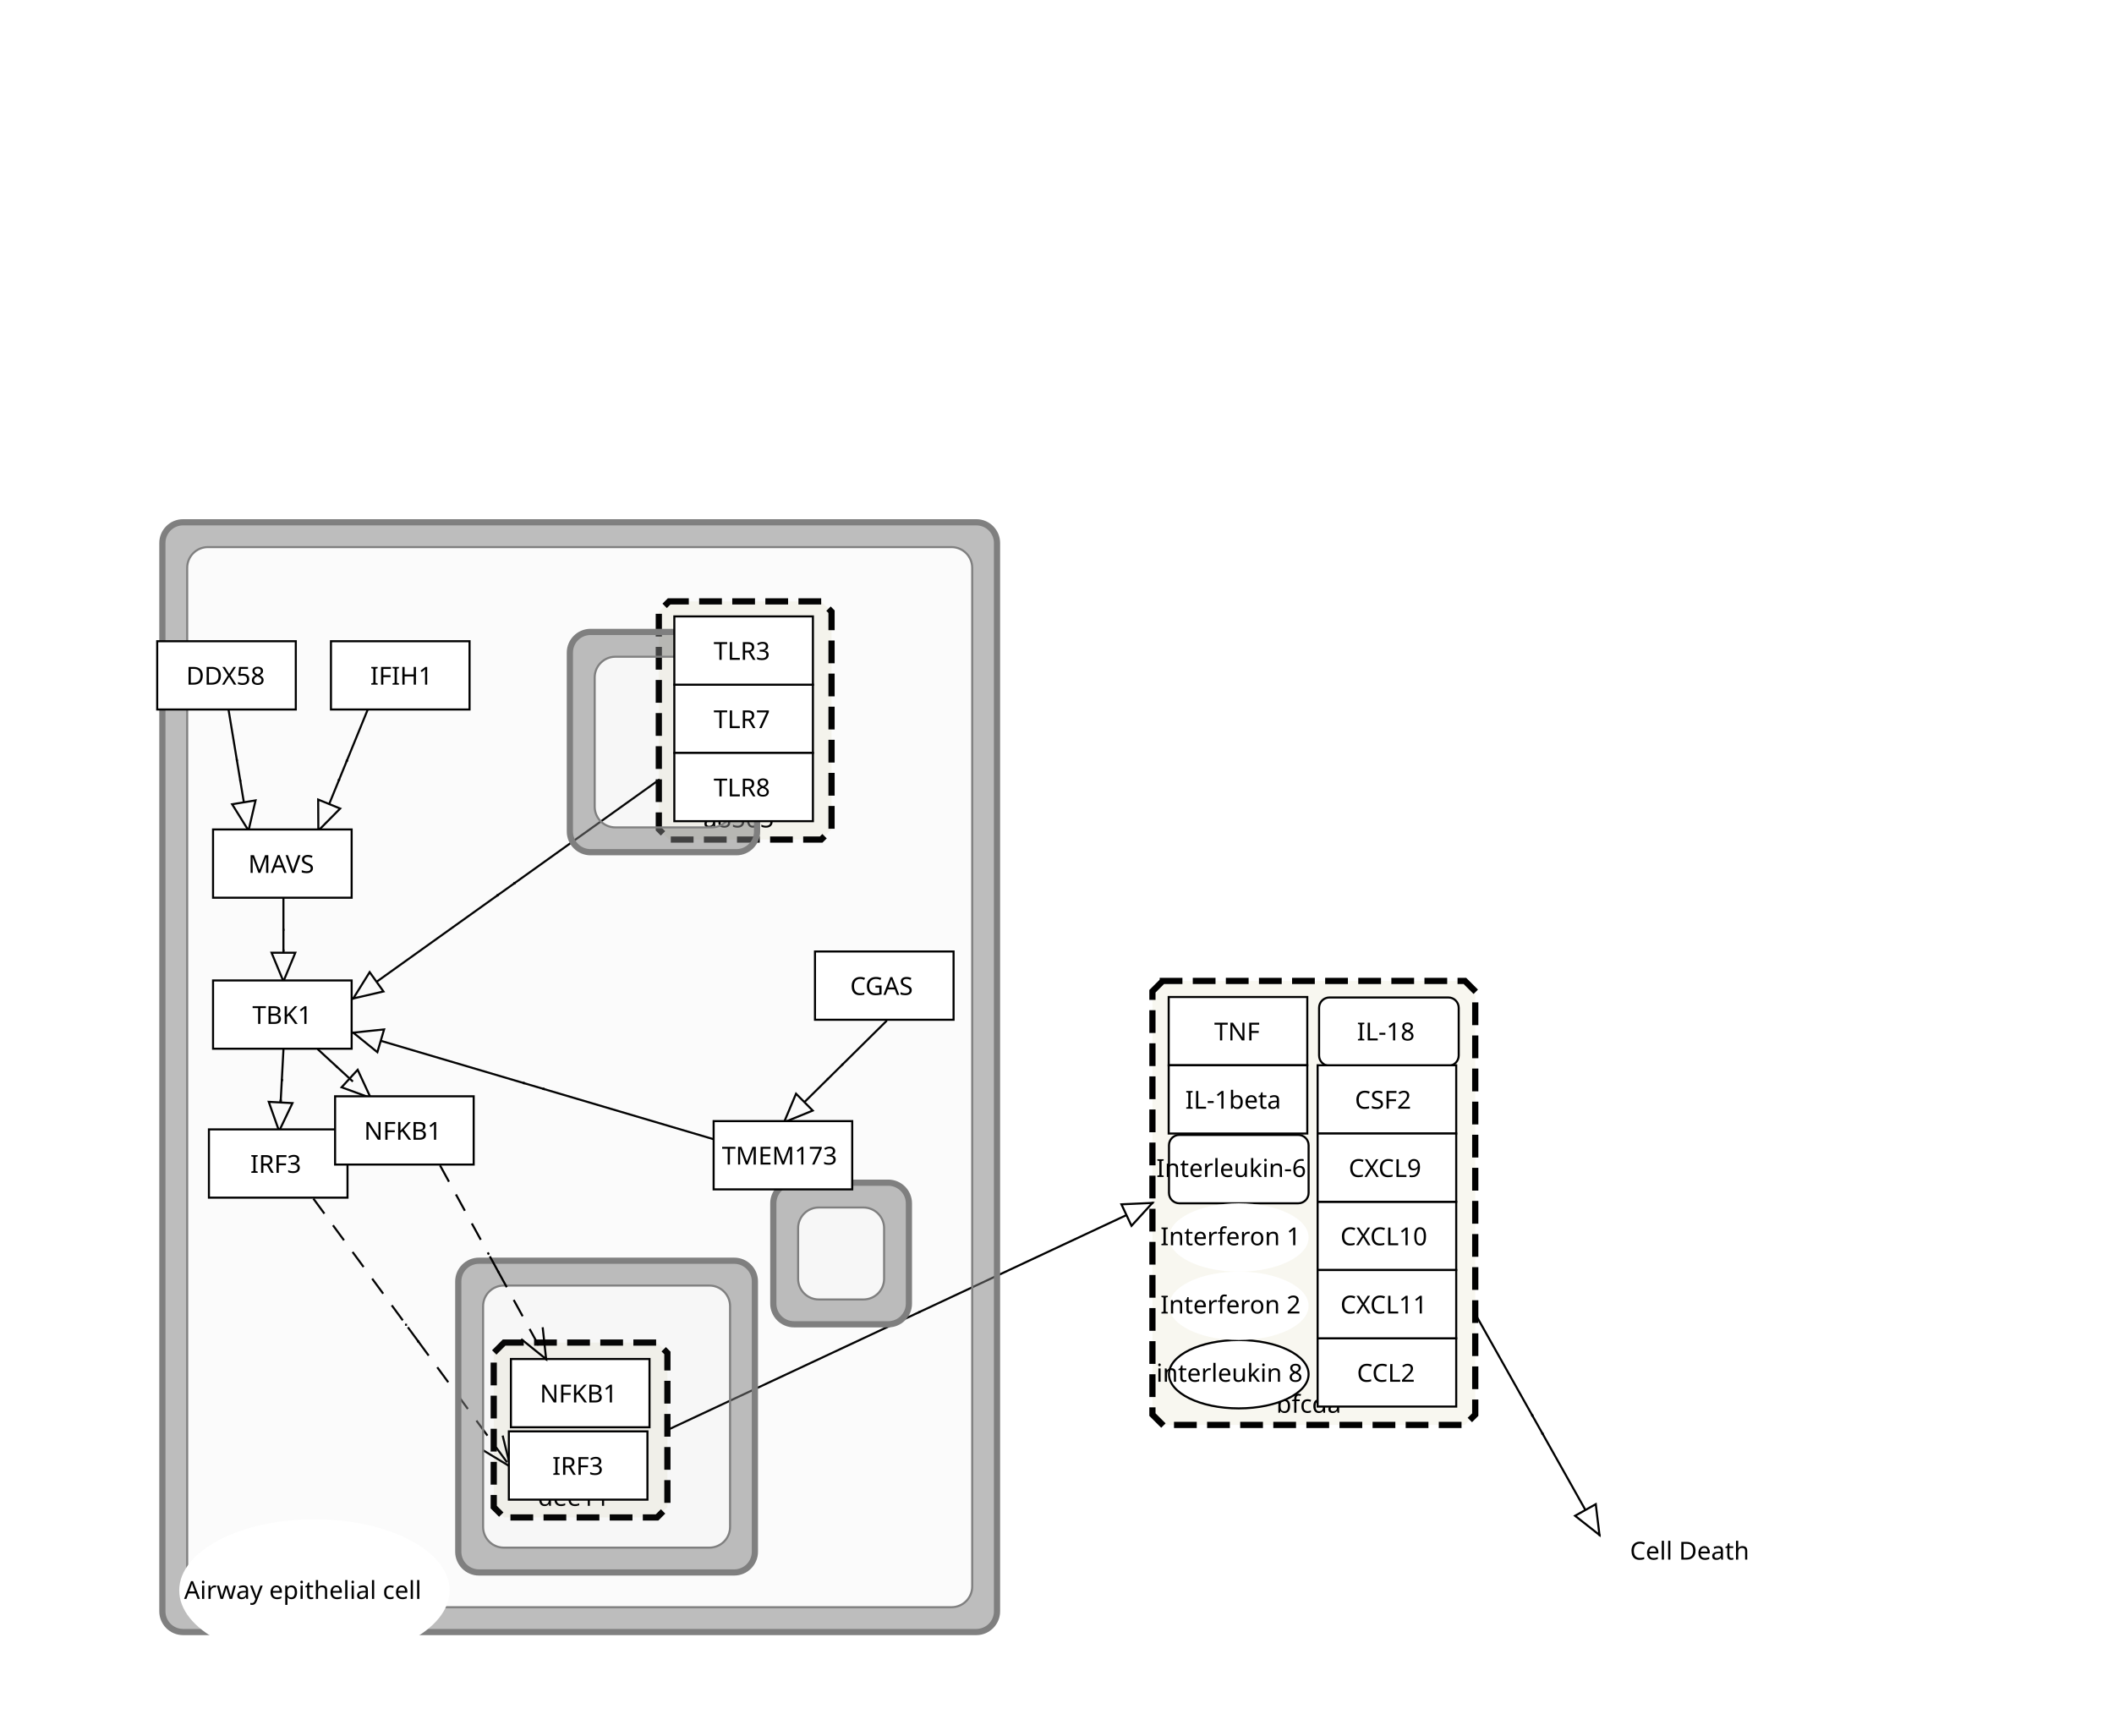
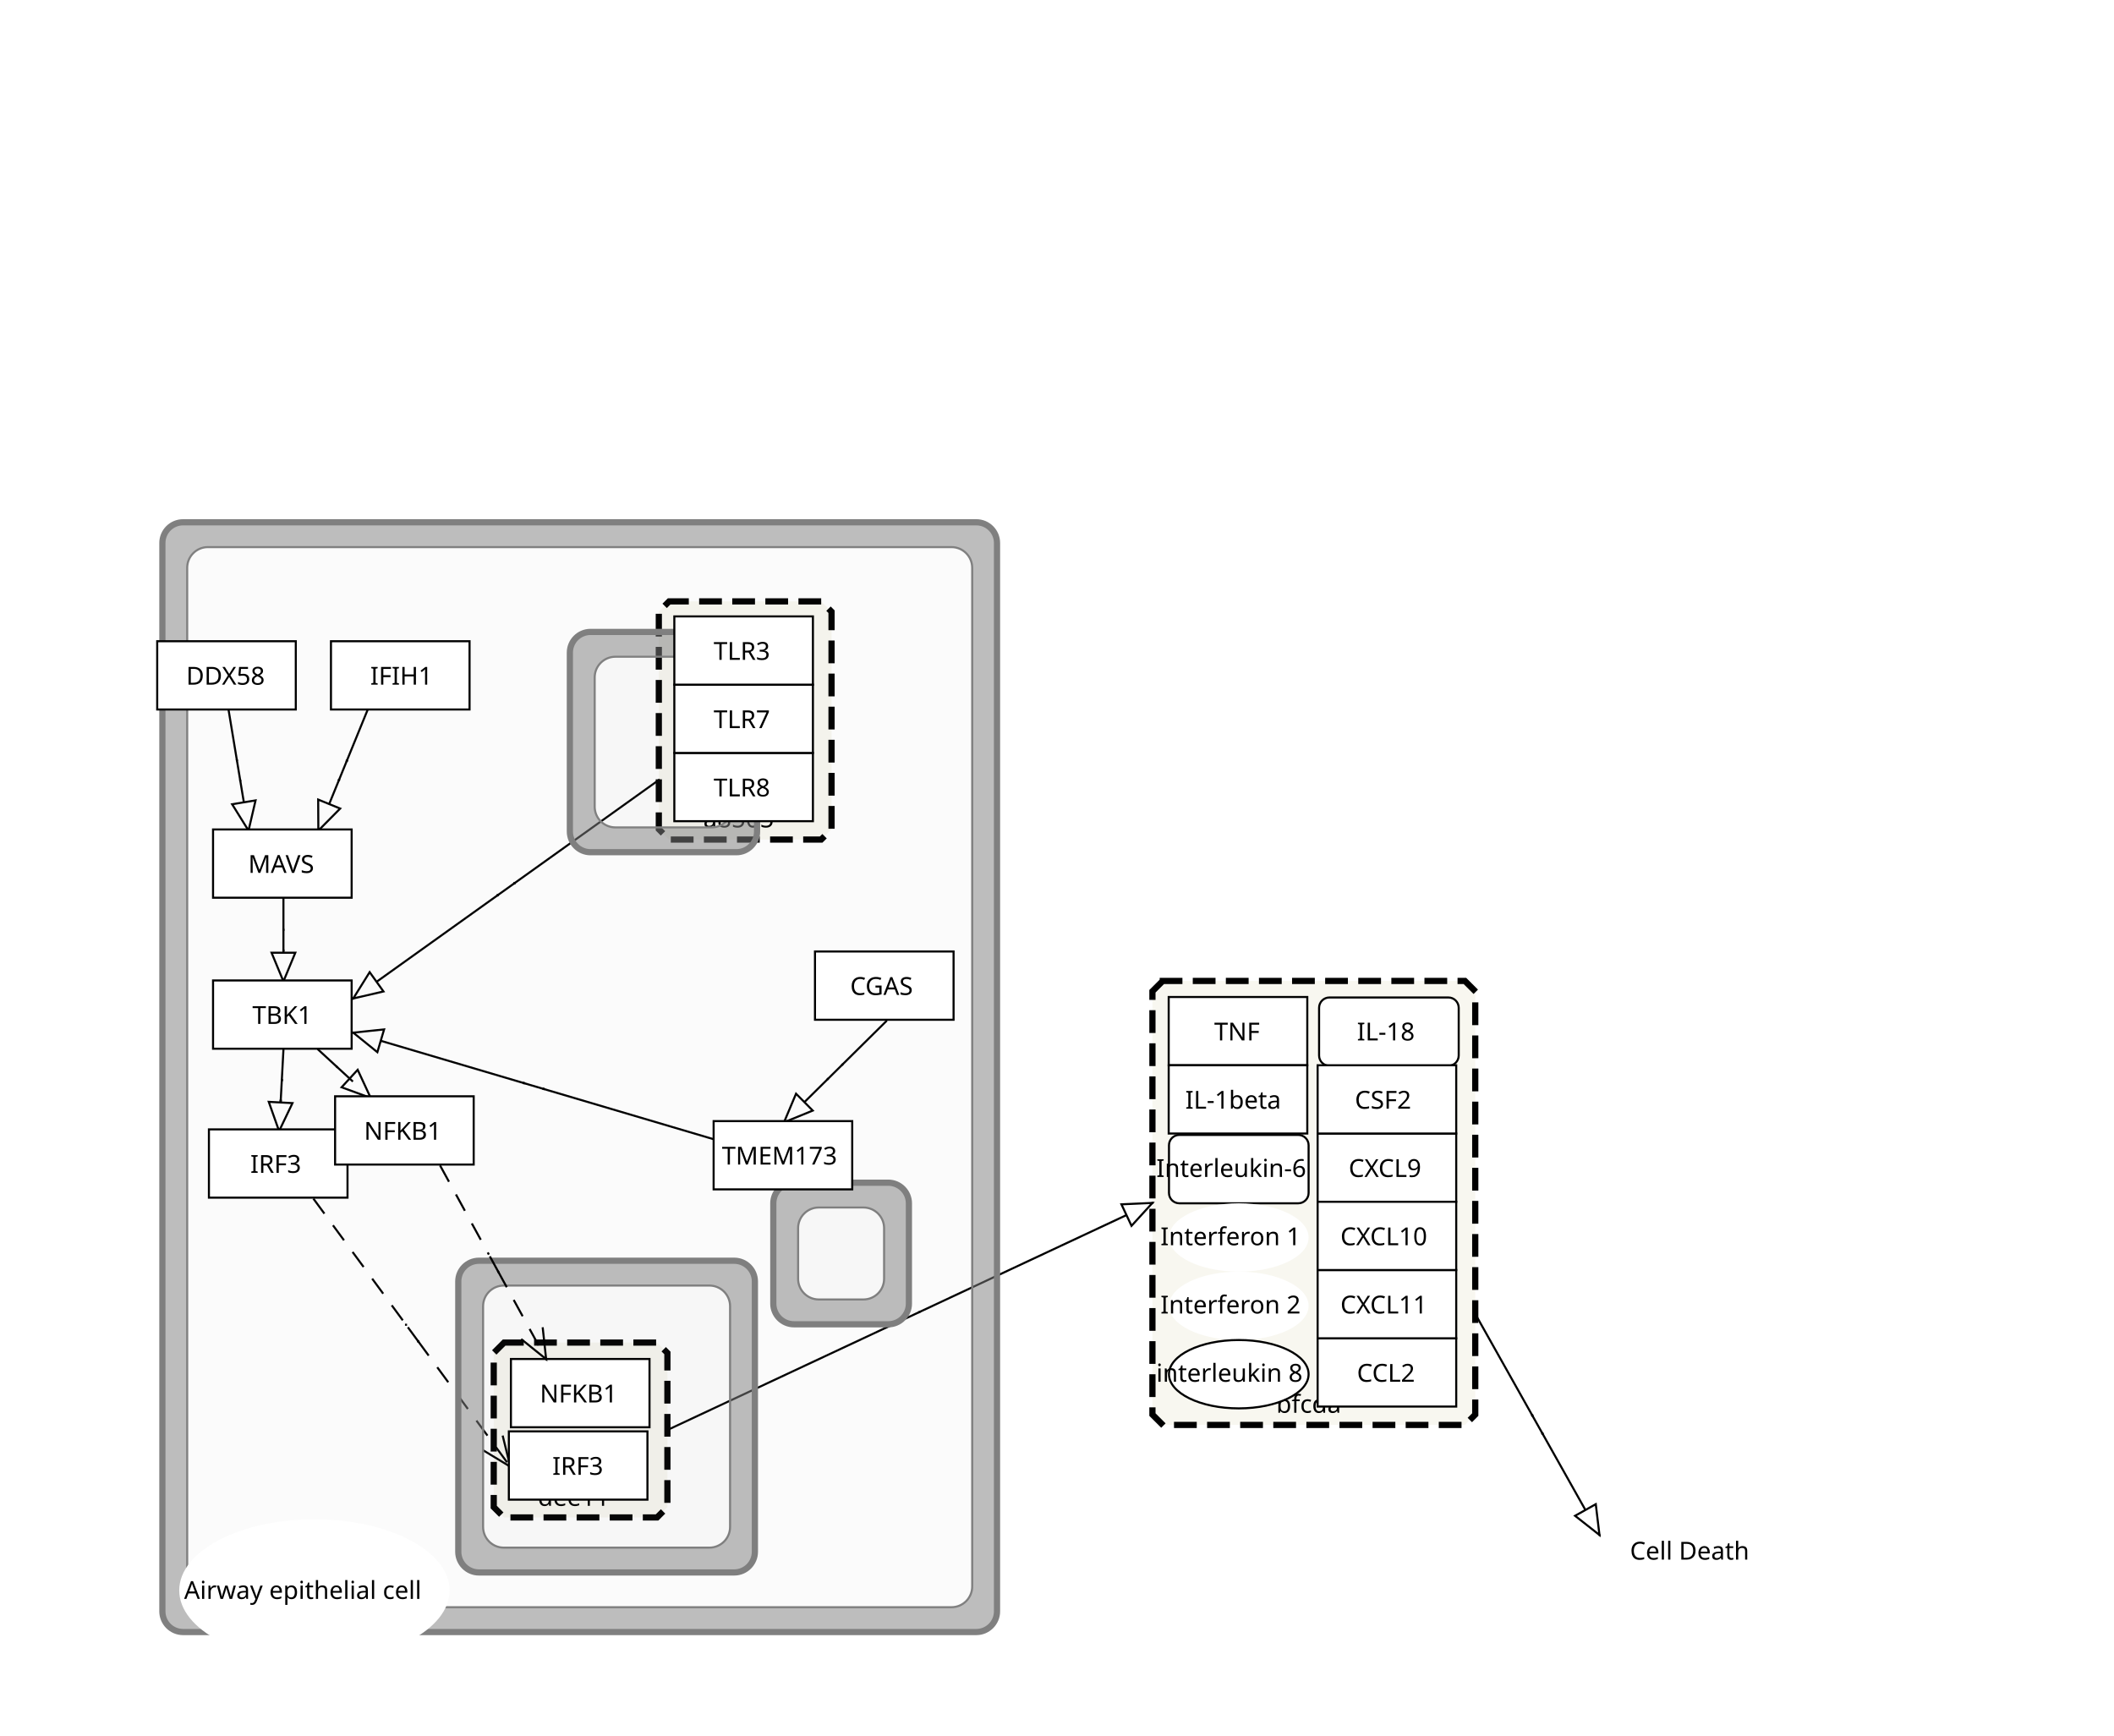
<svg xmlns="http://www.w3.org/2000/svg" fill-opacity="1" color-rendering="auto" color-interpolation="auto" text-rendering="auto" stroke="black" stroke-linecap="square" stroke-miterlimit="10" shape-rendering="auto" stroke-opacity="1" fill="black" stroke-dasharray="none" font-weight="normal" stroke-width="1" viewBox="0 0 1022 839" font-family="'Dialog'" font-style="normal" stroke-linejoin="miter" font-size="12px" stroke-dashoffset="0" image-rendering="auto">
  <defs id="genericDefs" />
  <g />
  <defs id="genericDefs" />
  <g>
    <g fill="white" text-rendering="geometricPrecision" color-interpolation="linearRGB" color-rendering="optimizeQuality" stroke="white" image-rendering="optimizeQuality">
      <rect x="-1" width="1024" height="841" y="-1" stroke="none" />
-       <path fill="rgb(248,247,240)" d="M323.5 290.725 L397 290.725 L402 295.725 L402 400.875 L397 405.875 L323.5 405.875 L318.5 400.875 L318.5 295.725 Z" fill-rule="evenodd" stroke="none" />
+       <path fill="rgb(248,247,240)" d="M562.136 474.227 L708.203 474.227 L713.203 479.227 L713.203 683.88 L708.203 688.88 L562.136 688.88 L557.136 683.88 L557.136 479.227 Z" fill-rule="evenodd" stroke="none" />
+     </g>
+     <g text-rendering="geometricPrecision" stroke-dasharray="8,8" stroke-width="3" color-interpolation="linearRGB" color-rendering="optimizeQuality" image-rendering="optimizeQuality">
+       <path fill="none" d="M562.136 474.227 L708.203 474.227 L713.203 479.227 L713.203 683.88 L708.203 688.88 L562.136 688.88 L557.136 683.88 L557.136 479.227 Z" fill-rule="evenodd" />
+       <text x="617" y="683" font-family="sans-serif" stroke-dasharray="none" stroke="none" stroke-width="1" xml:space="preserve">bfcda</text>
+     </g>
+     <g fill="rgb(248,247,240)" text-rendering="geometricPrecision" color-interpolation="linearRGB" color-rendering="optimizeQuality" stroke="rgb(248,247,240)" image-rendering="optimizeQuality">
+       <path d="M243.7 649.075 L317.65 649.075 L322.65 654.075 L322.65 728.6 L317.65 733.6 L243.7 733.6 L238.7 728.6 L238.7 654.075 Z" stroke="none" fill-rule="evenodd" />
+     </g>
+     <g text-rendering="geometricPrecision" stroke-dasharray="8,8" stroke-width="3" color-interpolation="linearRGB" color-rendering="optimizeQuality" image-rendering="optimizeQuality">
+       <path fill="none" d="M243.7 649.075 L317.65 649.075 L322.65 654.075 L322.65 728.6 L317.65 733.6 L243.7 733.6 L238.7 728.6 L238.7 654.075 Z" fill-rule="evenodd" />
+       <text x="260" y="728" font-family="sans-serif" stroke-dasharray="none" stroke="none" stroke-width="1" xml:space="preserve">dee11</text>
+     </g>
+     <g fill="rgb(248,247,240)" text-rendering="geometricPrecision" color-interpolation="linearRGB" color-rendering="optimizeQuality" stroke="rgb(248,247,240)" image-rendering="optimizeQuality">
+       <path d="M323.5 290.725 L397 290.725 L402 295.725 L402 400.875 L397 405.875 L323.5 405.875 L318.5 400.875 L318.5 295.725 Z" stroke="none" fill-rule="evenodd" />
    </g>
    <g text-rendering="geometricPrecision" stroke-dasharray="8,8" stroke-width="3" color-interpolation="linearRGB" color-rendering="optimizeQuality" image-rendering="optimizeQuality">
      <path fill="none" d="M323.5 290.725 L397 290.725 L402 295.725 L402 400.875 L397 405.875 L323.5 405.875 L318.5 400.875 L318.5 295.725 Z" fill-rule="evenodd" />
      <text x="340" y="400" font-family="sans-serif" stroke-dasharray="none" stroke="none" stroke-width="1" xml:space="preserve">a8505</text>
-     </g>
-     <g fill="rgb(248,247,240)" text-rendering="geometricPrecision" color-interpolation="linearRGB" color-rendering="optimizeQuality" stroke="rgb(248,247,240)" image-rendering="optimizeQuality">
-       <path d="M562.136 474.227 L708.203 474.227 L713.203 479.227 L713.203 683.88 L708.203 688.88 L562.136 688.88 L557.136 683.88 L557.136 479.227 Z" stroke="none" fill-rule="evenodd" />
-     </g>
-     <g text-rendering="geometricPrecision" stroke-dasharray="8,8" stroke-width="3" color-interpolation="linearRGB" color-rendering="optimizeQuality" image-rendering="optimizeQuality">
-       <path fill="none" d="M562.136 474.227 L708.203 474.227 L713.203 479.227 L713.203 683.88 L708.203 688.88 L562.136 688.88 L557.136 683.88 L557.136 479.227 Z" fill-rule="evenodd" />
-       <text x="617" y="683" font-family="sans-serif" stroke-dasharray="none" stroke="none" stroke-width="1" xml:space="preserve">bfcda</text>
-     </g>
-     <g fill="rgb(248,247,240)" text-rendering="geometricPrecision" color-interpolation="linearRGB" color-rendering="optimizeQuality" stroke="rgb(248,247,240)" image-rendering="optimizeQuality">
-       <path d="M243.7 649.075 L317.65 649.075 L322.65 654.075 L322.65 728.6 L317.65 733.6 L243.7 733.6 L238.7 728.6 L238.7 654.075 Z" stroke="none" fill-rule="evenodd" />
-     </g>
-     <g text-rendering="geometricPrecision" stroke-dasharray="8,8" stroke-width="3" color-interpolation="linearRGB" color-rendering="optimizeQuality" image-rendering="optimizeQuality">
-       <path fill="none" d="M243.7 649.075 L317.65 649.075 L322.65 654.075 L322.65 728.6 L317.65 733.6 L243.7 733.6 L238.7 728.6 L238.7 654.075 Z" fill-rule="evenodd" />
-       <text x="260" y="728" font-family="sans-serif" stroke-dasharray="none" stroke="none" stroke-width="1" xml:space="preserve">dee11</text>
-       <path fill="none" stroke-width="1" stroke-dasharray="none" d="M137.025 507.5 L136.242 522.17" />
-       <path fill="none" stroke-width="1" stroke-dasharray="none" d="M135.708 532.155 L134.925 546.825" />
+       <path fill="none" stroke-width="1" stroke-dasharray="none" d="M322.65 691.337 L435.365 638.566" />
+       <path fill="none" stroke-width="1" stroke-dasharray="none" d="M444.421 634.325 L557.136 581.553" />
    </g>
    <g fill="white" text-rendering="geometricPrecision" color-interpolation="linearRGB" color-rendering="optimizeQuality" stroke="white" image-rendering="optimizeQuality">
-       <path d="M134.925 546.825 L129.932 532.68 L141.396 533.293 Z" stroke="none" />
-       <path fill="none" d="M134.925 546.825 L129.932 532.68 L141.396 533.293 Z" stroke="black" />
-       <path fill="none" d="M136.242 522.17 L136.242 522.17" stroke="black" />
-       <path fill="none" d="M135.708 532.155 L135.708 532.155" stroke="black" />
-       <line y2="522.17" fill="none" x1="135.708" x2="136.242" stroke="black" y1="532.155" />
+       <path d="M557.136 581.553 L547.019 592.628 L542.151 582.231 Z" stroke="none" />
+       <path fill="none" d="M557.136 581.553 L547.019 592.628 L542.151 582.231 Z" stroke="black" />
+       <line y2="638.566" fill="none" x1="444.421" x2="435.365" stroke="black" y1="634.325" />
      <path fill="none" d="M137.025 434.6 L137.025 449.525" stroke="black" />
      <path fill="none" d="M137.025 459.525 L137.025 474.45" stroke="black" />
      <path d="M137.025 474.45 L131.285 460.592 L142.765 460.592 Z" stroke="none" />
      <path fill="none" d="M137.025 474.45 L131.285 460.592 L142.765 460.592 Z" stroke="black" />
      <line y2="449.525" fill="none" x1="137.025" x2="137.025" stroke="black" y1="459.525" />
+       <path fill="none" stroke-dasharray="8,8" d="M151.8 579.875 L196.29 640.445" stroke="black" />
+       <path fill="none" stroke-dasharray="8,8" d="M202.21 648.505 L246.7 709.075" stroke="black" />
+       <path fill="none" d="M233.87 701.304 L246.7 709.075 L243.123 694.508" stroke="black" />
+       <path fill="none" stroke-dasharray="8,8" d="M196.29 640.445 L196.29 640.445" stroke="black" />
+       <path fill="none" stroke-dasharray="8,8" d="M202.21 648.505 L202.21 648.505" stroke="black" />
+       <line fill="none" x1="202.21" x2="196.29" y1="648.505" y2="640.445" stroke-dasharray="8,8" stroke="black" />
      <path fill="none" d="M345.275 550.837 L262.82 526.455" stroke="black" />
      <path fill="none" d="M253.23 523.62 L170.775 499.238" stroke="black" />
      <path d="M170.775 499.238 L185.692 497.663 L182.437 508.672 Z" stroke="none" />
      <path fill="none" d="M170.775 499.238 L185.692 497.663 L182.437 508.672 Z" stroke="black" />
      <path fill="none" d="M262.82 526.455 L262.82 526.455" stroke="black" />
      <path fill="none" d="M253.23 523.62 L253.23 523.62" stroke="black" />
      <line y2="526.455" fill="none" x1="253.23" x2="262.82" stroke="black" y1="523.62" />
-       <path fill="none" d="M110.525 343.35 L114.522 367.517" stroke="black" />
-       <path fill="none" d="M116.153 377.383 L120.15 401.55" stroke="black" />
-       <path d="M120.15 401.55 L112.225 388.814 L123.552 386.941 Z" stroke="none" />
-       <path fill="none" d="M120.15 401.55 L112.225 388.814 L123.552 386.941 Z" stroke="black" />
-       <line y2="367.517" fill="none" x1="116.153" x2="114.522" stroke="black" y1="377.383" />
-       <path fill="none" d="M428.4 493.75 L407.268 514.647" stroke="black" />
-       <path fill="none" d="M400.157 521.678 L379.025 542.575" stroke="black" />
-       <path d="M379.025 542.575 L384.843 528.749 L392.915 536.913 Z" stroke="none" />
-       <path fill="none" d="M379.025 542.575 L384.843 528.749 L392.915 536.913 Z" stroke="black" />
-       <line y2="514.647" fill="none" x1="400.157" x2="407.268" stroke="black" y1="521.678" />
      <path fill="none" d="M177.65 343.35 L167.664 367.821" stroke="black" />
      <path fill="none" d="M163.886 377.079 L153.9 401.55" stroke="black" />
      <path d="M153.9 401.55 L153.821 386.55 L164.451 390.888 Z" stroke="none" />
      <path fill="none" d="M153.9 401.55 L153.821 386.55 L164.451 390.888 Z" stroke="black" />
      <path fill="none" d="M167.664 367.821 L167.664 367.821" stroke="black" />
      <path fill="none" d="M163.886 377.079 L163.886 377.079" stroke="black" />
      <line y2="367.821" fill="none" x1="163.886" x2="167.664" stroke="black" y1="377.079" />
-       <path fill="none" d="M322.65 691.337 L435.365 638.566" stroke="black" />
-       <path fill="none" d="M444.421 634.325 L557.136 581.553" stroke="black" />
-       <path d="M557.136 581.553 L547.019 592.628 L542.151 582.231 Z" stroke="none" />
-       <path fill="none" d="M557.136 581.553 L547.019 592.628 L542.151 582.231 Z" stroke="black" />
-       <line y2="638.566" fill="none" x1="444.421" x2="435.365" stroke="black" y1="634.325" />
+       <path fill="none" d="M318.5 377.087 L248.705 426.992" stroke="black" />
+       <path fill="none" d="M240.57 432.808 L170.775 482.712" stroke="black" />
+       <path d="M170.775 482.712 L178.709 469.983 L185.387 479.322 Z" stroke="none" />
+       <path fill="none" d="M170.775 482.712 L178.709 469.983 L185.387 479.322 Z" stroke="black" />
+       <path fill="none" d="M248.705 426.992 L248.705 426.992" stroke="black" />
+       <path fill="none" d="M240.57 432.808 L240.57 432.808" stroke="black" />
+       <line y2="426.992" fill="none" x1="240.57" x2="248.705" stroke="black" y1="432.808" />
+       <path fill="none" d="M110.525 343.35 L114.522 367.517" stroke="black" />
+       <path fill="none" d="M116.153 377.383 L120.15 401.55" stroke="black" />
+       <path d="M120.15 401.55 L112.225 388.814 L123.552 386.941 Z" stroke="none" />
+       <path fill="none" d="M120.15 401.55 L112.225 388.814 L123.552 386.941 Z" stroke="black" />
+       <line y2="367.517" fill="none" x1="116.153" x2="114.522" stroke="black" y1="377.383" />
      <path fill="none" d="M713.203 635.217 L740.778 684.29" stroke="black" />
      <path fill="none" d="M745.677 693.008 L773.251 742.082" stroke="black" />
      <path d="M773.251 742.082 L761.458 732.812 L771.467 727.188 Z" stroke="none" />
      <path fill="none" d="M773.251 742.082 L761.458 732.812 L771.467 727.188 Z" stroke="black" />
      <path fill="none" d="M740.778 684.29 L740.778 684.29" stroke="black" />
      <path fill="none" d="M745.677 693.008 L745.677 693.008" stroke="black" />
      <line y2="684.29" fill="none" x1="745.677" x2="740.778" stroke="black" y1="693.008" />
-       <path fill="none" d="M318.5 377.087 L248.705 426.992" stroke="black" />
-       <path fill="none" d="M240.57 432.808 L170.775 482.712" stroke="black" />
-       <path d="M170.775 482.712 L178.709 469.983 L185.387 479.322 Z" stroke="none" />
-       <path fill="none" d="M170.775 482.712 L178.709 469.983 L185.387 479.322 Z" stroke="black" />
-       <path fill="none" d="M248.705 426.992 L248.705 426.992" stroke="black" />
-       <path fill="none" d="M240.57 432.808 L240.57 432.808" stroke="black" />
-       <line y2="426.992" fill="none" x1="240.57" x2="248.705" stroke="black" y1="432.808" />
+       <path fill="none" d="M137.025 507.5 L136.242 522.17" stroke="black" />
+       <path fill="none" d="M135.708 532.155 L134.925 546.825" stroke="black" />
+       <path d="M134.925 546.825 L129.932 532.68 L141.396 533.293 Z" stroke="none" />
+       <path fill="none" d="M134.925 546.825 L129.932 532.68 L141.396 533.293 Z" stroke="black" />
+       <path fill="none" d="M136.242 522.17 L136.242 522.17" stroke="black" />
+       <path fill="none" d="M135.708 532.155 L135.708 532.155" stroke="black" />
+       <line y2="522.17" fill="none" x1="135.708" x2="136.242" stroke="black" y1="532.155" />
+       <path fill="none" d="M428.4 493.75 L407.268 514.647" stroke="black" />
+       <path fill="none" d="M400.157 521.678 L379.025 542.575" stroke="black" />
+       <path d="M379.025 542.575 L384.843 528.749 L392.915 536.913 Z" stroke="none" />
+       <path fill="none" d="M379.025 542.575 L384.843 528.749 L392.915 536.913 Z" stroke="black" />
+       <line y2="514.647" fill="none" x1="400.157" x2="407.268" stroke="black" y1="521.678" />
      <path fill="none" d="M153.9 507.5 L162.883 515.765" stroke="black" />
      <path fill="none" d="M170.242 522.535 L179.225 530.8" stroke="black" />
      <path d="M179.225 530.8 L165.14 525.641 L172.913 517.193 Z" stroke="none" />
      <path fill="none" d="M179.225 530.8 L165.14 525.641 L172.913 517.193 Z" stroke="black" />
      <line y2="515.765" fill="none" x1="170.242" x2="162.883" stroke="black" y1="522.535" />
-       <path fill="none" stroke-dasharray="8,8" d="M151.8 579.875 L196.29 640.445" stroke="black" />
-       <path fill="none" stroke-dasharray="8,8" d="M202.21 648.505 L246.7 709.075" stroke="black" />
-       <path fill="none" d="M233.87 701.304 L246.7 709.075 L243.123 694.508" stroke="black" />
-       <path fill="none" stroke-dasharray="8,8" d="M196.29 640.445 L196.29 640.445" stroke="black" />
-       <path fill="none" stroke-dasharray="8,8" d="M202.21 648.505 L202.21 648.505" stroke="black" />
-       <line fill="none" x1="202.21" x2="196.29" y1="648.505" y2="640.445" stroke-dasharray="8,8" stroke="black" />
+     </g>
+     <g fill-opacity="0.031" fill="rgb(128,128,128)" text-rendering="geometricPrecision" color-rendering="optimizeQuality" image-rendering="optimizeQuality" stroke="rgb(128,128,128)" color-interpolation="linearRGB" stroke-opacity="0.031">
+       <rect x="221.55" y="609.5" width="143.4" rx="10" ry="10" height="150.7" stroke="none" />
+     </g>
+     <g fill="gray" text-rendering="geometricPrecision" color-rendering="optimizeQuality" image-rendering="optimizeQuality" stroke="gray" color-interpolation="linearRGB" stroke-width="3">
+       <rect x="221.55" y="609.5" fill="none" width="143.4" rx="10" ry="10" height="150.7" />
+       <rect x="233.55" y="621.5" fill="none" width="119.4" rx="10" ry="10" height="126.7" stroke-width="1" />
+     </g>
+     <g fill-opacity="0.498" fill="rgb(128,128,128)" text-rendering="geometricPrecision" color-rendering="optimizeQuality" image-rendering="optimizeQuality" stroke="rgb(128,128,128)" color-interpolation="linearRGB" stroke-opacity="0.498">
+       <path d="M342.95 621.5 C348.473 621.5 352.95 625.977 352.95 631.5 L352.95 738.2 C352.95 743.723 348.473 748.2 342.95 748.2 L243.55 748.2 C238.027 748.2 233.55 743.723 233.55 738.2 L233.55 631.5 C233.55 625.977 238.027 621.5 243.55 621.5 ZM231.55 609.5 C226.027 609.5 221.55 613.977 221.55 619.5 L221.55 750.2 C221.55 755.723 226.027 760.2 231.55 760.2 L354.95 760.2 C360.473 760.2 364.95 755.723 364.95 750.2 L364.95 619.5 C364.95 613.977 360.473 609.5 354.95 609.5 Z" stroke="none" />
+     </g>
+     <g fill="silver" text-rendering="geometricPrecision" color-rendering="optimizeQuality" image-rendering="optimizeQuality" font-family="sans-serif" stroke="silver" color-interpolation="linearRGB">
+       <text x="221" xml:space="preserve" y="617" stroke="none"> </text>
+     </g>
+     <g fill-opacity="0.031" fill="rgb(128,128,128)" text-rendering="geometricPrecision" color-rendering="optimizeQuality" image-rendering="optimizeQuality" stroke="rgb(128,128,128)" color-interpolation="linearRGB" stroke-opacity="0.031">
+       <rect x="373.844" y="571.765" width="65.566" rx="10" ry="10" height="68.46" stroke="none" />
+     </g>
+     <g fill="gray" text-rendering="geometricPrecision" color-rendering="optimizeQuality" image-rendering="optimizeQuality" stroke="gray" color-interpolation="linearRGB" stroke-width="3">
+       <rect x="373.844" y="571.765" fill="none" width="65.566" rx="10" ry="10" height="68.46" />
+       <rect x="385.844" y="583.765" fill="none" width="41.566" rx="10" ry="10" height="44.46" stroke-width="1" />
+     </g>
+     <g fill-opacity="0.498" fill="rgb(128,128,128)" text-rendering="geometricPrecision" color-rendering="optimizeQuality" image-rendering="optimizeQuality" stroke="rgb(128,128,128)" color-interpolation="linearRGB" stroke-opacity="0.498">
+       <path d="M417.409 583.765 C422.932 583.765 427.409 588.243 427.409 593.765 L427.409 618.226 C427.409 623.749 422.932 628.226 417.409 628.226 L395.844 628.226 C390.321 628.226 385.844 623.749 385.844 618.226 L385.844 593.765 C385.844 588.243 390.321 583.765 395.844 583.765 ZM383.844 571.765 C378.321 571.765 373.844 576.243 373.844 581.765 L373.844 630.226 C373.844 635.749 378.321 640.226 383.844 640.226 L429.409 640.226 C434.932 640.226 439.409 635.749 439.409 630.226 L439.409 581.765 C439.409 576.243 434.932 571.765 429.409 571.765 Z" stroke="none" />
+     </g>
+     <g fill="silver" text-rendering="geometricPrecision" color-rendering="optimizeQuality" image-rendering="optimizeQuality" font-family="sans-serif" stroke="silver" color-interpolation="linearRGB">
+       <text x="373" xml:space="preserve" y="579" stroke="none"> </text>
+     </g>
+     <g fill-opacity="0.031" fill="rgb(128,128,128)" text-rendering="geometricPrecision" color-rendering="optimizeQuality" image-rendering="optimizeQuality" stroke="rgb(128,128,128)" color-interpolation="linearRGB" stroke-opacity="0.031">
+       <rect x="78.5" y="252.5" width="403.5" rx="10" ry="10" height="536.5" stroke="none" />
+     </g>
+     <g fill="gray" text-rendering="geometricPrecision" color-rendering="optimizeQuality" image-rendering="optimizeQuality" stroke="gray" color-interpolation="linearRGB" stroke-width="3">
+       <rect x="78.5" y="252.5" fill="none" width="403.5" rx="10" ry="10" height="536.5" />
+       <rect x="90.5" y="264.5" fill="none" width="379.5" rx="10" ry="10" height="512.5" stroke-width="1" />
+     </g>
+     <g fill-opacity="0.498" fill="rgb(128,128,128)" text-rendering="geometricPrecision" color-rendering="optimizeQuality" image-rendering="optimizeQuality" stroke="rgb(128,128,128)" color-interpolation="linearRGB" stroke-opacity="0.498">
+       <path d="M460 264.5 C465.523 264.5 470 268.977 470 274.5 L470 767 C470 772.523 465.523 777 460 777 L100.5 777 C94.977 777 90.5 772.523 90.5 767 L90.5 274.5 C90.5 268.977 94.977 264.5 100.5 264.5 ZM88.5 252.5 C82.977 252.5 78.5 256.977 78.5 262.5 L78.5 779 C78.5 784.523 82.977 789 88.5 789 L472 789 C477.523 789 482 784.523 482 779 L482 262.5 C482 256.977 477.523 252.5 472 252.5 Z" stroke="none" />
+     </g>
+     <g fill="silver" text-rendering="geometricPrecision" color-rendering="optimizeQuality" image-rendering="optimizeQuality" font-family="sans-serif" stroke="silver" color-interpolation="linearRGB">
+       <text x="78" xml:space="preserve" y="260" stroke="none"> </text>
    </g>
    <g fill-opacity="0.031" fill="rgb(128,128,128)" text-rendering="geometricPrecision" color-rendering="optimizeQuality" image-rendering="optimizeQuality" stroke="rgb(128,128,128)" color-interpolation="linearRGB" stroke-opacity="0.031">
      <rect x="275.5" y="305.5" width="90.5" rx="10" ry="10" height="106.5" stroke="none" />
    </g>
    <g fill="gray" text-rendering="geometricPrecision" color-rendering="optimizeQuality" image-rendering="optimizeQuality" stroke="gray" color-interpolation="linearRGB" stroke-width="3">
      <rect x="275.5" y="305.5" fill="none" width="90.5" rx="10" ry="10" height="106.5" />
      <rect x="287.5" y="317.5" fill="none" width="66.5" rx="10" ry="10" height="82.5" stroke-width="1" />
    </g>
    <g fill-opacity="0.498" fill="rgb(128,128,128)" text-rendering="geometricPrecision" color-rendering="optimizeQuality" image-rendering="optimizeQuality" stroke="rgb(128,128,128)" color-interpolation="linearRGB" stroke-opacity="0.498">
      <path d="M344 317.5 C349.523 317.5 354 321.977 354 327.5 L354 390 C354 395.523 349.523 400 344 400 L297.5 400 C291.977 400 287.5 395.523 287.5 390 L287.5 327.5 C287.5 321.977 291.977 317.5 297.5 317.5 ZM285.5 305.5 C279.977 305.5 275.5 309.977 275.5 315.5 L275.5 402 C275.5 407.523 279.977 412 285.5 412 L356 412 C361.523 412 366 407.523 366 402 L366 315.5 C366 309.977 361.523 305.5 356 305.5 Z" stroke="none" />
    </g>
    <g fill="silver" text-rendering="geometricPrecision" color-rendering="optimizeQuality" image-rendering="optimizeQuality" font-family="sans-serif" stroke="silver" color-interpolation="linearRGB">
      <text x="275" xml:space="preserve" y="313" stroke="none"> </text>
-     </g>
-     <g fill-opacity="0.031" fill="rgb(128,128,128)" text-rendering="geometricPrecision" color-rendering="optimizeQuality" image-rendering="optimizeQuality" stroke="rgb(128,128,128)" color-interpolation="linearRGB" stroke-opacity="0.031">
-       <rect x="373.844" y="571.765" width="65.566" rx="10" ry="10" height="68.46" stroke="none" />
-     </g>
-     <g fill="gray" text-rendering="geometricPrecision" color-rendering="optimizeQuality" image-rendering="optimizeQuality" stroke="gray" color-interpolation="linearRGB" stroke-width="3">
-       <rect x="373.844" y="571.765" fill="none" width="65.566" rx="10" ry="10" height="68.46" />
-       <rect x="385.844" y="583.765" fill="none" width="41.566" rx="10" ry="10" height="44.46" stroke-width="1" />
-     </g>
-     <g fill-opacity="0.498" fill="rgb(128,128,128)" text-rendering="geometricPrecision" color-rendering="optimizeQuality" image-rendering="optimizeQuality" stroke="rgb(128,128,128)" color-interpolation="linearRGB" stroke-opacity="0.498">
-       <path d="M417.409 583.765 C422.932 583.765 427.409 588.243 427.409 593.765 L427.409 618.226 C427.409 623.749 422.932 628.226 417.409 628.226 L395.844 628.226 C390.321 628.226 385.844 623.749 385.844 618.226 L385.844 593.765 C385.844 588.243 390.321 583.765 395.844 583.765 ZM383.844 571.765 C378.321 571.765 373.844 576.243 373.844 581.765 L373.844 630.226 C373.844 635.749 378.321 640.226 383.844 640.226 L429.409 640.226 C434.932 640.226 439.409 635.749 439.409 630.226 L439.409 581.765 C439.409 576.243 434.932 571.765 429.409 571.765 Z" stroke="none" />
-     </g>
-     <g fill="silver" text-rendering="geometricPrecision" color-rendering="optimizeQuality" image-rendering="optimizeQuality" font-family="sans-serif" stroke="silver" color-interpolation="linearRGB">
-       <text x="373" xml:space="preserve" y="579" stroke="none"> </text>
-     </g>
-     <g fill-opacity="0.031" fill="rgb(128,128,128)" text-rendering="geometricPrecision" color-rendering="optimizeQuality" image-rendering="optimizeQuality" stroke="rgb(128,128,128)" color-interpolation="linearRGB" stroke-opacity="0.031">
-       <rect x="78.5" y="252.5" width="403.5" rx="10" ry="10" height="536.5" stroke="none" />
-     </g>
-     <g fill="gray" text-rendering="geometricPrecision" color-rendering="optimizeQuality" image-rendering="optimizeQuality" stroke="gray" color-interpolation="linearRGB" stroke-width="3">
-       <rect x="78.5" y="252.5" fill="none" width="403.5" rx="10" ry="10" height="536.5" />
-       <rect x="90.5" y="264.5" fill="none" width="379.5" rx="10" ry="10" height="512.5" stroke-width="1" />
-     </g>
-     <g fill-opacity="0.498" fill="rgb(128,128,128)" text-rendering="geometricPrecision" color-rendering="optimizeQuality" image-rendering="optimizeQuality" stroke="rgb(128,128,128)" color-interpolation="linearRGB" stroke-opacity="0.498">
-       <path d="M460 264.5 C465.523 264.5 470 268.977 470 274.5 L470 767 C470 772.523 465.523 777 460 777 L100.5 777 C94.977 777 90.5 772.523 90.5 767 L90.5 274.5 C90.5 268.977 94.977 264.5 100.5 264.5 ZM88.5 252.5 C82.977 252.5 78.5 256.977 78.5 262.5 L78.5 779 C78.5 784.523 82.977 789 88.5 789 L472 789 C477.523 789 482 784.523 482 779 L482 262.5 C482 256.977 477.523 252.5 472 252.5 Z" stroke="none" />
-     </g>
-     <g fill="silver" text-rendering="geometricPrecision" color-rendering="optimizeQuality" image-rendering="optimizeQuality" font-family="sans-serif" stroke="silver" color-interpolation="linearRGB">
-       <text x="78" xml:space="preserve" y="260" stroke="none"> </text>
-     </g>
-     <g fill-opacity="0.031" fill="rgb(128,128,128)" text-rendering="geometricPrecision" color-rendering="optimizeQuality" image-rendering="optimizeQuality" stroke="rgb(128,128,128)" color-interpolation="linearRGB" stroke-opacity="0.031">
-       <rect x="221.55" y="609.5" width="143.4" rx="10" ry="10" height="150.7" stroke="none" />
-     </g>
-     <g fill="gray" text-rendering="geometricPrecision" color-rendering="optimizeQuality" image-rendering="optimizeQuality" stroke="gray" color-interpolation="linearRGB" stroke-width="3">
-       <rect x="221.55" y="609.5" fill="none" width="143.4" rx="10" ry="10" height="150.7" />
-       <rect x="233.55" y="621.5" fill="none" width="119.4" rx="10" ry="10" height="126.7" stroke-width="1" />
-     </g>
-     <g fill-opacity="0.498" fill="rgb(128,128,128)" text-rendering="geometricPrecision" color-rendering="optimizeQuality" image-rendering="optimizeQuality" stroke="rgb(128,128,128)" color-interpolation="linearRGB" stroke-opacity="0.498">
-       <path d="M342.95 621.5 C348.473 621.5 352.95 625.977 352.95 631.5 L352.95 738.2 C352.95 743.723 348.473 748.2 342.95 748.2 L243.55 748.2 C238.027 748.2 233.55 743.723 233.55 738.2 L233.55 631.5 C233.55 625.977 238.027 621.5 243.55 621.5 ZM231.55 609.5 C226.027 609.5 221.55 613.977 221.55 619.5 L221.55 750.2 C221.55 755.723 226.027 760.2 231.55 760.2 L354.95 760.2 C360.473 760.2 364.95 755.723 364.95 750.2 L364.95 619.5 C364.95 613.977 360.473 609.5 354.95 609.5 Z" stroke="none" />
-     </g>
-     <g fill="silver" text-rendering="geometricPrecision" color-rendering="optimizeQuality" image-rendering="optimizeQuality" font-family="sans-serif" stroke="silver" color-interpolation="linearRGB">
-       <text x="221" xml:space="preserve" y="617" stroke="none"> </text>
+       <rect x="637.703" y="482.227" fill="white" width="67.5" rx="5" ry="5" height="33.05" stroke="none" />
+       <rect x="637.703" y="482.227" fill="none" width="67.5" rx="5" ry="5" height="33.05" stroke="black" />
+       <text fill="black" x="656" xml:space="preserve" y="503" stroke="none">IL-18</text>
+       <rect fill="white" x="101" width="67" height="33" y="546" stroke="none" />
+       <rect fill="none" x="101" width="67" height="33" y="546" stroke="black" />
+       <text fill="black" x="121" xml:space="preserve" y="567" stroke="none">IRF3</text>
+       <rect fill="white" x="326" width="67" height="33" y="364" stroke="none" />
+       <rect fill="none" x="326" width="67" height="33" y="364" stroke="black" />
+       <text fill="black" x="345" xml:space="preserve" y="385" stroke="none">TLR8</text>
+       <rect fill="white" x="637" width="67" height="33" y="548" stroke="none" />
+       <rect fill="none" x="637" width="67" height="33" y="548" stroke="black" />
+       <text fill="black" x="652" xml:space="preserve" y="569" stroke="none">CXCL9</text>
+       <rect fill="white" x="394" width="67" height="33" y="460" stroke="none" />
+       <rect fill="none" x="394" width="67" height="33" y="460" stroke="black" />
+       <text fill="black" x="411" xml:space="preserve" y="481" stroke="none">CGAS</text>
+       <ellipse rx="65.35" fill="white" ry="34.375" cx="152" cy="768.875" stroke="none" />
+       <text fill="black" x="89" xml:space="preserve" y="773" stroke="none">Airway epithelial cell</text>
+       <rect fill="white" x="162" width="67" height="33" y="530" stroke="none" />
+       <rect fill="none" x="162" width="67" height="33" y="530" stroke="black" />
+       <text fill="black" x="176" xml:space="preserve" y="551" stroke="none">NFKB1</text>
+       <ellipse rx="33.75" fill="white" ry="16.525" cx="598.886" cy="631.305" stroke="none" />
+       <text fill="black" x="561" xml:space="preserve" y="635" stroke="none">Interferon 2</text>
+       <rect x="565.136" y="548.68" fill="white" width="67.5" rx="5" ry="5" height="33.05" stroke="none" />
+       <rect x="565.136" y="548.68" fill="none" width="67.5" rx="5" ry="5" height="33.05" stroke="black" />
+       <text fill="black" x="559" xml:space="preserve" y="569" stroke="none">Interleukin-6</text>
+       <ellipse rx="46.965" fill="white" ry="15.671" cx="820.217" cy="749.917" stroke="none" />
+       <text fill="black" x="788" xml:space="preserve" y="754" stroke="none">Cell Death</text>
+       <rect fill="white" x="637" width="67" height="33" y="647" stroke="none" />
+       <rect fill="none" x="637" width="67" height="33" y="647" stroke="black" />
+       <text fill="black" x="656" xml:space="preserve" y="668" stroke="none">CCL2</text>
+       <rect fill="white" x="326" width="67" height="33" y="331" stroke="none" />
+       <rect fill="none" x="326" width="67" height="33" y="331" stroke="black" />
+       <text fill="black" x="345" xml:space="preserve" y="352" stroke="none">TLR7</text>
+       <rect fill="white" x="637" width="67" height="33" y="515" stroke="none" />
+       <rect fill="none" x="637" width="67" height="33" y="515" stroke="black" />
+       <text fill="black" x="655" xml:space="preserve" y="536" stroke="none">CSF2</text>
+       <ellipse rx="33.75" fill="white" ry="16.525" cx="598.886" cy="598.255" stroke="none" />
+       <text fill="black" x="561" xml:space="preserve" y="602" stroke="none">Interferon 1</text>
      <rect fill="white" x="345" width="67" height="33" y="542" stroke="none" />
      <rect fill="none" x="345" width="67" height="33" y="542" stroke="black" />
      <text fill="black" x="349" xml:space="preserve" y="563" stroke="none">TMEM173</text>
-       <rect fill="white" x="101" width="67" height="33" y="546" stroke="none" />
-       <rect fill="none" x="101" width="67" height="33" y="546" stroke="black" />
-       <text fill="black" x="121" xml:space="preserve" y="567" stroke="none">IRF3</text>
-       <rect x="565.136" y="548.68" fill="white" width="67.5" rx="5" ry="5" height="33.05" stroke="none" />
-       <rect x="565.136" y="548.68" fill="none" width="67.5" rx="5" ry="5" height="33.05" stroke="black" />
-       <text fill="black" x="559" xml:space="preserve" y="569" stroke="none">Interleukin-6</text>
+       <rect fill="white" x="637" width="67" height="33" y="614" stroke="none" />
+       <rect fill="none" x="637" width="67" height="33" y="614" stroke="black" />
+       <text fill="black" x="648" xml:space="preserve" y="635" stroke="none">CXCL11</text>
+       <rect fill="white" x="565" width="67" height="33" y="482" stroke="none" />
+       <rect fill="none" x="565" width="67" height="33" y="482" stroke="black" />
+       <text fill="black" x="587" xml:space="preserve" y="503" stroke="none">TNF</text>
+       <ellipse rx="33.75" fill="white" ry="16.525" cx="598.886" cy="664.355" stroke="none" />
+       <ellipse rx="33.75" fill="none" ry="16.525" cx="598.886" cy="664.355" stroke="black" />
+       <text fill="black" x="559" xml:space="preserve" y="668" stroke="none">interleukin 8</text>
+       <rect fill="white" x="103" width="67" height="33" y="474" stroke="none" />
+       <rect fill="none" x="103" width="67" height="33" y="474" stroke="black" />
+       <text fill="black" x="122" xml:space="preserve" y="495" stroke="none">TBK1</text>
+       <rect fill="white" x="326" width="67" height="33" y="298" stroke="none" />
+       <rect fill="none" x="326" width="67" height="33" y="298" stroke="black" />
+       <text fill="black" x="345" xml:space="preserve" y="319" stroke="none">TLR3</text>
+       <rect fill="white" x="103" width="67" height="33" y="401" stroke="none" />
+       <rect fill="none" x="103" width="67" height="33" y="401" stroke="black" />
+       <text fill="black" x="120" xml:space="preserve" y="422" stroke="none">MAVS</text>
+       <rect fill="white" x="565" width="67" height="33" y="515" stroke="none" />
+       <rect fill="none" x="565" width="67" height="33" y="515" stroke="black" />
+       <text fill="black" x="573" xml:space="preserve" y="536" stroke="none">IL-1beta</text>
+       <rect fill="white" x="76" width="67" height="33" y="310" stroke="none" />
+       <rect fill="none" x="76" width="67" height="33" y="310" stroke="black" />
+       <text fill="black" x="90" xml:space="preserve" y="331" stroke="none">DDX58</text>
      <rect fill="white" x="637" width="67" height="33" y="581" stroke="none" />
      <rect fill="none" x="637" width="67" height="33" y="581" stroke="black" />
      <text fill="black" x="648" xml:space="preserve" y="602" stroke="none">CXCL10</text>
-       <ellipse rx="33.75" fill="white" ry="16.525" cx="598.886" cy="664.355" stroke="none" />
-       <ellipse rx="33.75" fill="none" ry="16.525" cx="598.886" cy="664.355" stroke="black" />
-       <text fill="black" x="559" xml:space="preserve" y="668" stroke="none">interleukin 8</text>
-       <rect fill="white" x="326" width="67" height="33" y="331" stroke="none" />
-       <rect fill="none" x="326" width="67" height="33" y="331" stroke="black" />
-       <text fill="black" x="345" xml:space="preserve" y="352" stroke="none">TLR7</text>
      <rect fill="white" x="160" width="67" height="33" y="310" stroke="none" />
      <rect fill="none" x="160" width="67" height="33" y="310" stroke="black" />
      <text fill="black" x="179" xml:space="preserve" y="331" stroke="none">IFIH1</text>
-       <rect fill="white" x="103" width="67" height="33" y="474" stroke="none" />
-       <rect fill="none" x="103" width="67" height="33" y="474" stroke="black" />
-       <text fill="black" x="122" xml:space="preserve" y="495" stroke="none">TBK1</text>
-       <rect x="637.703" y="482.227" fill="white" width="67.5" rx="5" ry="5" height="33.05" stroke="none" />
-       <rect x="637.703" y="482.227" fill="none" width="67.5" rx="5" ry="5" height="33.05" stroke="black" />
-       <text fill="black" x="656" xml:space="preserve" y="503" stroke="none">IL-18</text>
-       <rect fill="white" x="326" width="67" height="33" y="298" stroke="none" />
-       <rect fill="none" x="326" width="67" height="33" y="298" stroke="black" />
-       <text fill="black" x="345" xml:space="preserve" y="319" stroke="none">TLR3</text>
-       <rect fill="white" x="637" width="67" height="33" y="515" stroke="none" />
-       <rect fill="none" x="637" width="67" height="33" y="515" stroke="black" />
-       <text fill="black" x="655" xml:space="preserve" y="536" stroke="none">CSF2</text>
-       <rect fill="white" x="565" width="67" height="33" y="482" stroke="none" />
-       <rect fill="none" x="565" width="67" height="33" y="482" stroke="black" />
-       <text fill="black" x="587" xml:space="preserve" y="503" stroke="none">TNF</text>
-       <rect fill="white" x="76" width="67" height="33" y="310" stroke="none" />
-       <rect fill="none" x="76" width="67" height="33" y="310" stroke="black" />
-       <text fill="black" x="90" xml:space="preserve" y="331" stroke="none">DDX58</text>
-       <rect fill="white" x="326" width="67" height="33" y="364" stroke="none" />
-       <rect fill="none" x="326" width="67" height="33" y="364" stroke="black" />
-       <text fill="black" x="345" xml:space="preserve" y="385" stroke="none">TLR8</text>
-       <rect fill="white" x="162" width="67" height="33" y="530" stroke="none" />
-       <rect fill="none" x="162" width="67" height="33" y="530" stroke="black" />
-       <text fill="black" x="176" xml:space="preserve" y="551" stroke="none">NFKB1</text>
-       <rect fill="white" x="394" width="67" height="33" y="460" stroke="none" />
-       <rect fill="none" x="394" width="67" height="33" y="460" stroke="black" />
-       <text fill="black" x="411" xml:space="preserve" y="481" stroke="none">CGAS</text>
-       <rect fill="white" x="637" width="67" height="33" y="647" stroke="none" />
-       <rect fill="none" x="637" width="67" height="33" y="647" stroke="black" />
-       <text fill="black" x="656" xml:space="preserve" y="668" stroke="none">CCL2</text>
-       <rect fill="white" x="637" width="67" height="33" y="548" stroke="none" />
-       <rect fill="none" x="637" width="67" height="33" y="548" stroke="black" />
-       <text fill="black" x="652" xml:space="preserve" y="569" stroke="none">CXCL9</text>
-       <ellipse rx="33.75" fill="white" ry="16.525" cx="598.886" cy="631.305" stroke="none" />
-       <text fill="black" x="561" xml:space="preserve" y="635" stroke="none">Interferon 2</text>
-       <rect fill="white" x="637" width="67" height="33" y="614" stroke="none" />
-       <rect fill="none" x="637" width="67" height="33" y="614" stroke="black" />
-       <text fill="black" x="648" xml:space="preserve" y="635" stroke="none">CXCL11</text>
-       <ellipse rx="46.965" fill="white" ry="15.671" cx="820.217" cy="749.917" stroke="none" />
-       <text fill="black" x="788" xml:space="preserve" y="754" stroke="none">Cell Death</text>
-       <ellipse rx="65.35" fill="white" ry="34.375" cx="152" cy="768.875" stroke="none" />
-       <text fill="black" x="89" xml:space="preserve" y="773" stroke="none">Airway epithelial cell</text>
-       <rect fill="white" x="103" width="67" height="33" y="401" stroke="none" />
-       <rect fill="none" x="103" width="67" height="33" y="401" stroke="black" />
-       <text fill="black" x="120" xml:space="preserve" y="422" stroke="none">MAVS</text>
-       <ellipse rx="33.75" fill="white" ry="16.525" cx="598.886" cy="598.255" stroke="none" />
-       <text fill="black" x="561" xml:space="preserve" y="602" stroke="none">Interferon 1</text>
-       <rect fill="white" x="565" width="67" height="33" y="515" stroke="none" />
-       <rect fill="none" x="565" width="67" height="33" y="515" stroke="black" />
-       <text fill="black" x="573" xml:space="preserve" y="536" stroke="none">IL-1beta</text>
      <rect fill="white" x="246" width="67" height="33" y="692" stroke="none" />
      <rect fill="none" x="246" width="67" height="33" y="692" stroke="black" />
      <text fill="black" x="267" xml:space="preserve" y="713" stroke="none">IRF3</text>
      <rect fill="white" x="247" width="67" height="33" y="657" stroke="none" />
      <rect fill="none" x="247" width="67" height="33" y="657" stroke="black" />
      <text fill="black" x="261" xml:space="preserve" y="678" stroke="none">NFKB1</text>
    </g>
    <g text-rendering="geometricPrecision" stroke-dasharray="8,8" color-interpolation="linearRGB" color-rendering="optimizeQuality" image-rendering="optimizeQuality">
      <path fill="none" d="M212.975 563.85 L236.099 606.077" />
      <path fill="none" d="M240.901 614.848 L264.025 657.075" />
      <path stroke-dasharray="none" fill="none" d="M252.334 647.677 L264.025 657.075 L262.404 642.163" />
      <line y2="606.077" fill="none" x1="240.901" x2="236.099" y1="614.848" />
    </g>
  </g>
</svg>
